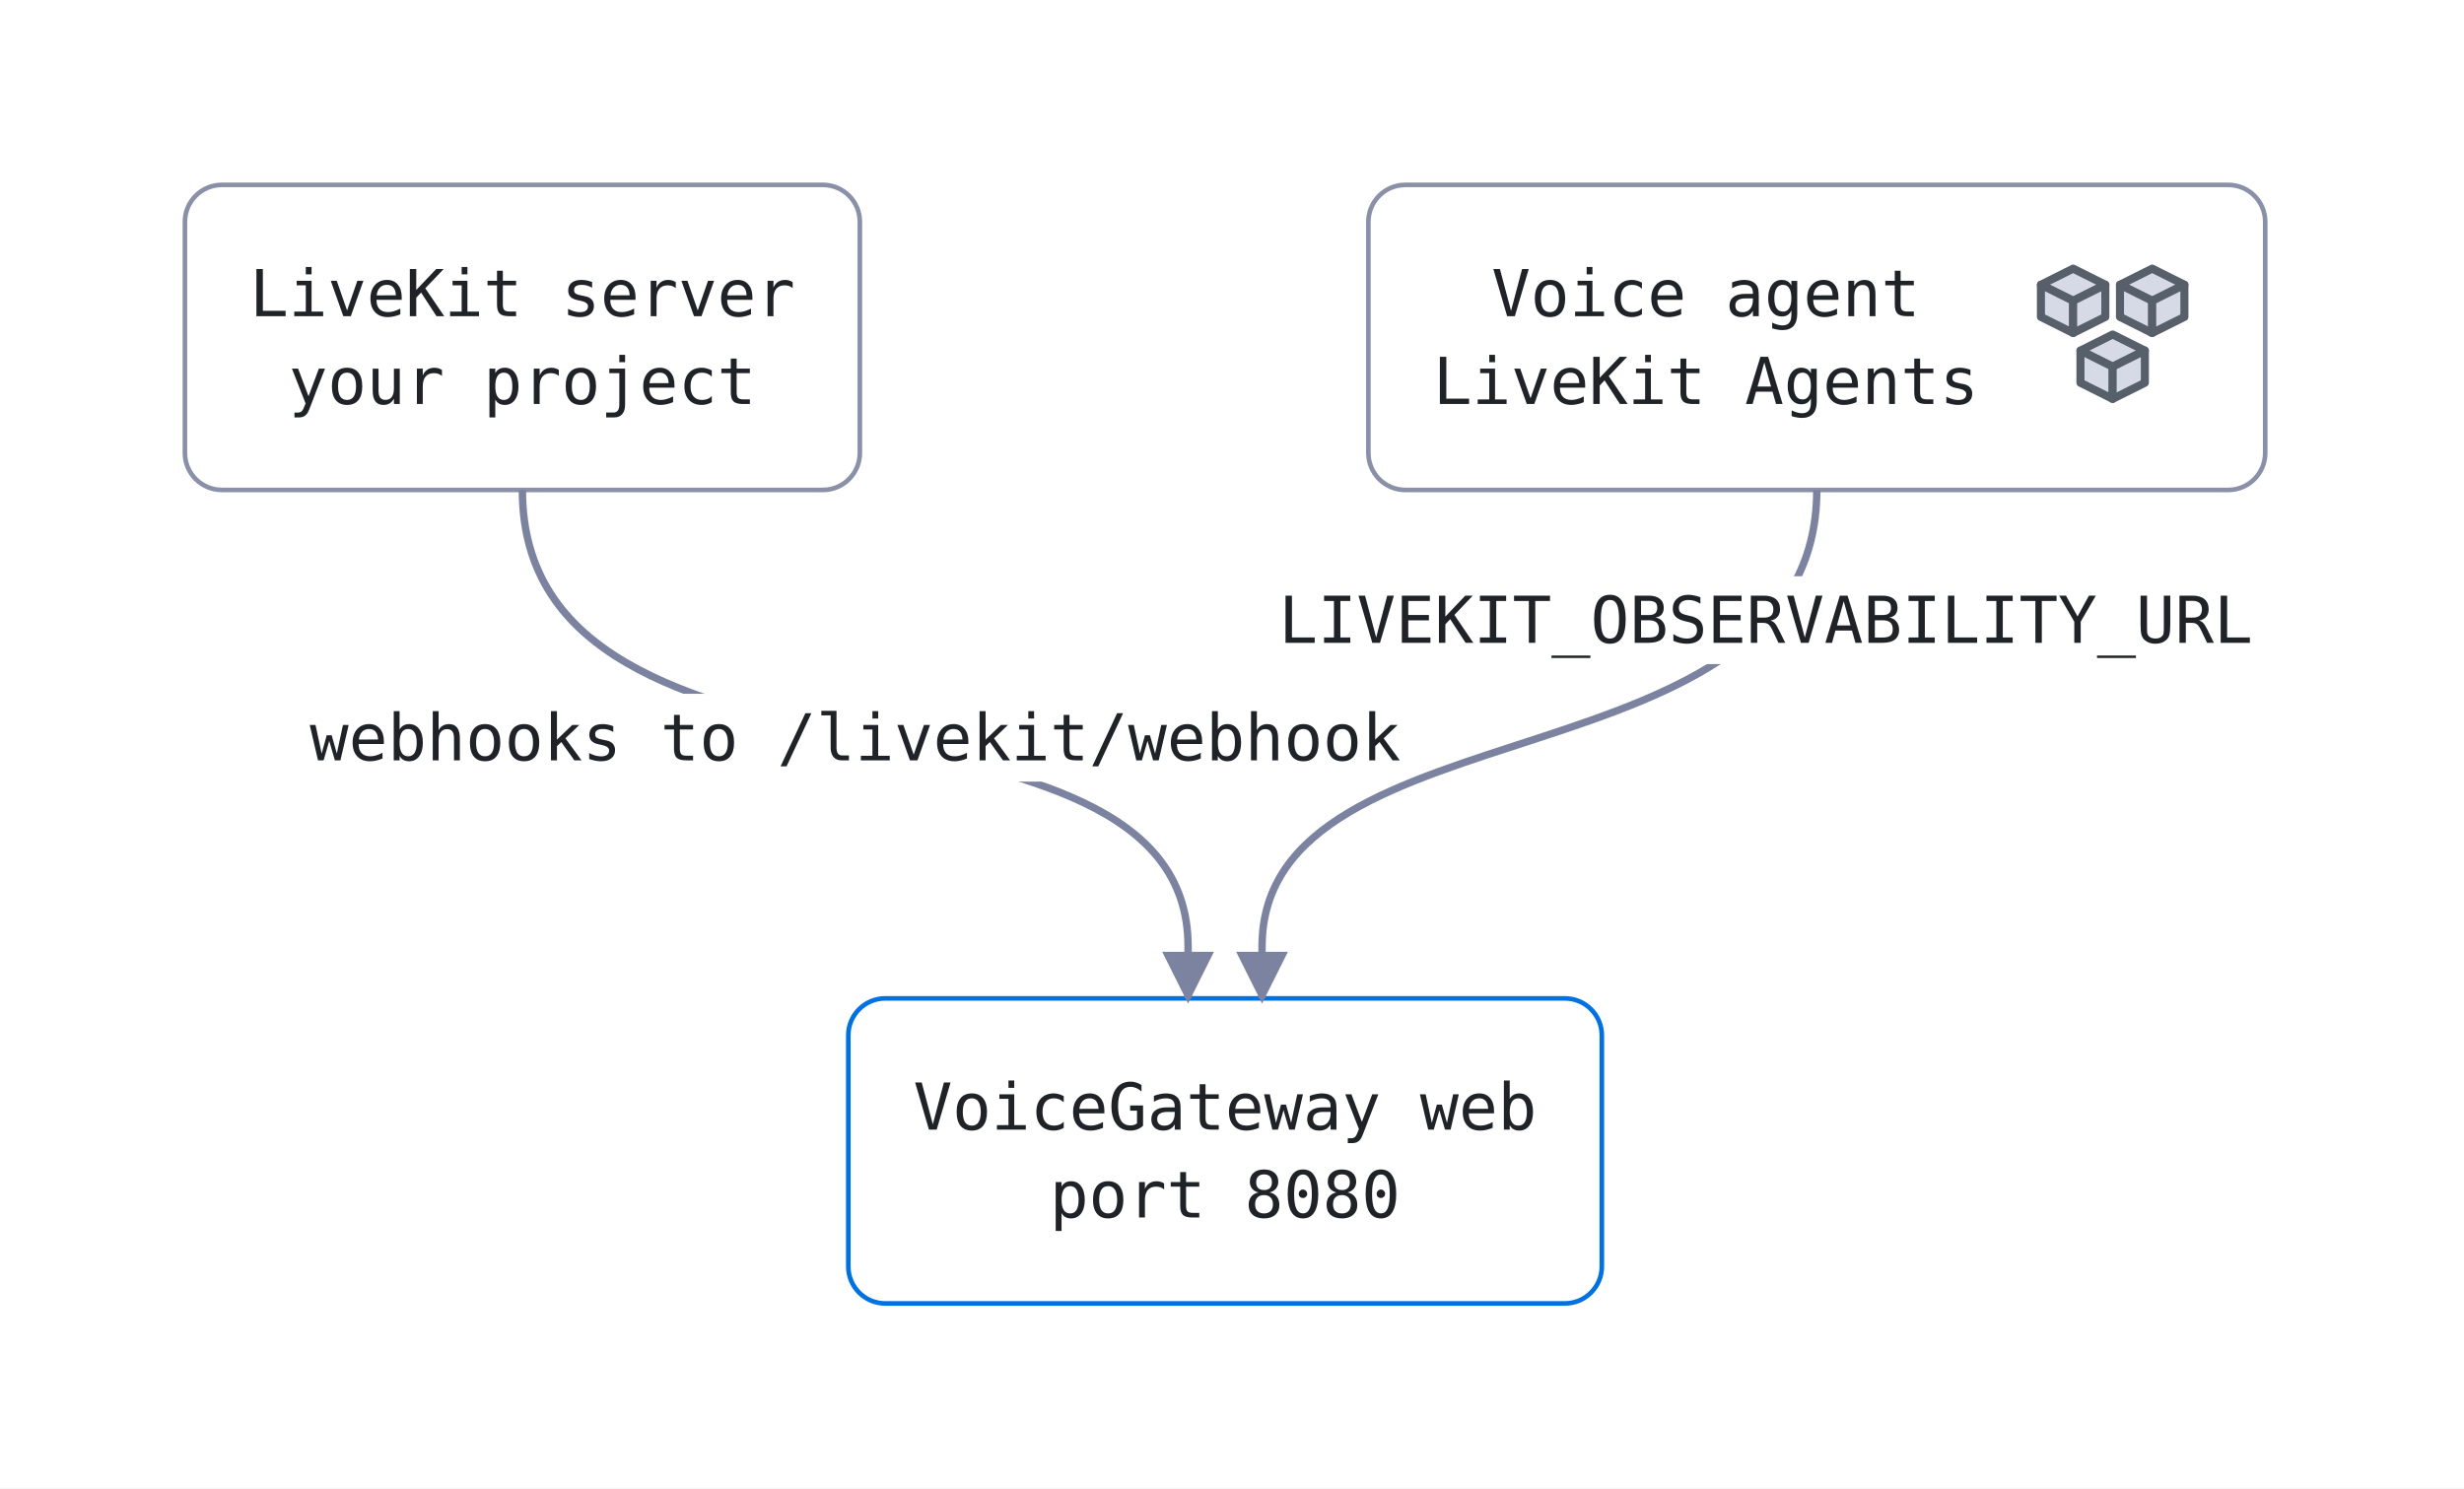
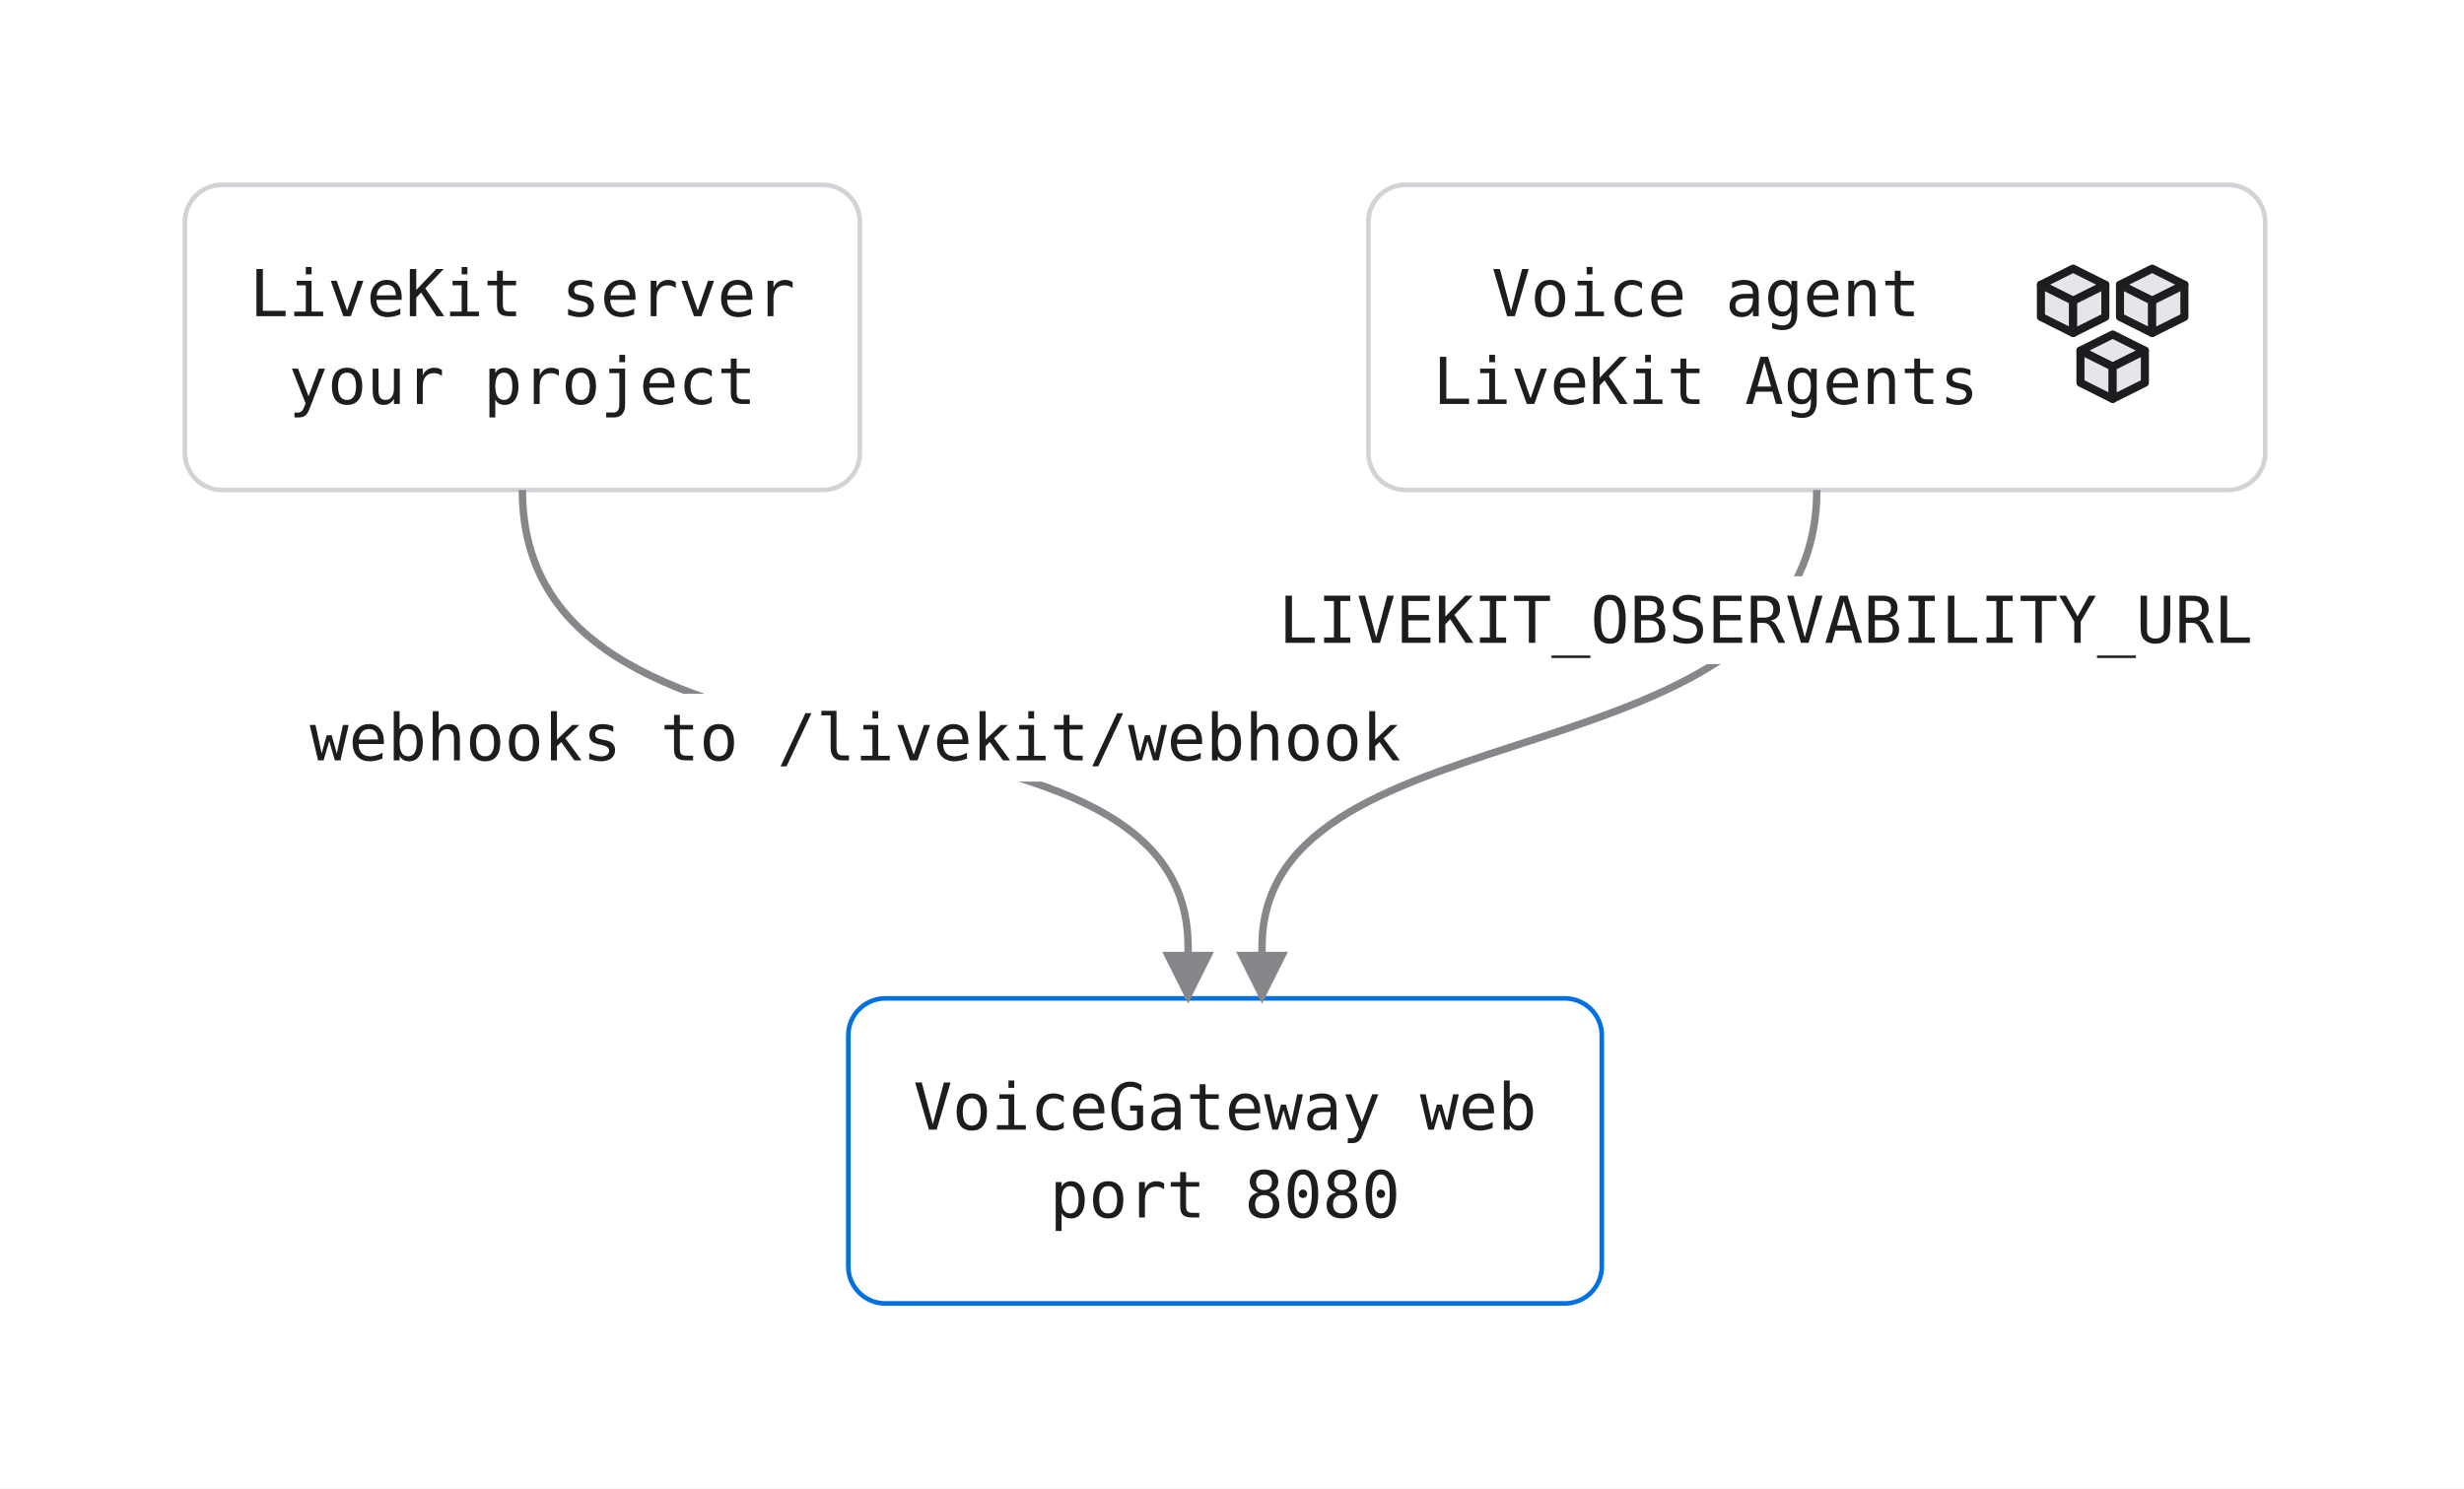
<svg xmlns="http://www.w3.org/2000/svg" width="533" height="322" viewBox="0 0 533 322" font-family="'DejaVu Sans Mono', 'Menlo', 'Consolas', 'Liberation Mono', 'Courier New', monospace" font-size="14px">
  <defs>
-     <marker id="r9b403c8b-arrow-7c83a0" viewBox="0 0 10 10" refX="9" refY="5" markerWidth="7" markerHeight="7" orient="auto-start-reverse">
-       <path d="M 0 0 L 10 5 L 0 10 z" fill="#7c83a0" />
+     <marker id="radeb603b-arrow-86868b" viewBox="0 0 10 10" refX="9" refY="5" markerWidth="7" markerHeight="7" orient="auto-start-reverse">
+       <path d="M 0 0 L 10 5 L 0 10 z" fill="#86868b" />
    </marker>
  </defs>
  <rect x="0" y="0" width="533" height="322" fill="#ffffff" />
-   <path d="M48 40 H178 a8 8 0 0 1 8 8 V98 a8 8 0 0 1 -8 8 H48 a8 8 0 0 1 -8 -8 V48 a8 8 0 0 1 8 -8 Z" fill="#ffffff" stroke="#8a90a8" />
-   <text x="113" y="68.4" fill="#1f2328" text-anchor="middle">LiveKit server</text>
-   <text x="113" y="87.4" fill="#1f2328" text-anchor="middle">your project</text>
-   <path d="M304 40 H482 a8 8 0 0 1 8 8 V98 a8 8 0 0 1 -8 8 H304 a8 8 0 0 1 -8 -8 V48 a8 8 0 0 1 8 -8 Z" fill="#ffffff" stroke="#8a90a8" />
-   <text x="369" y="68.4" fill="#1f2328" text-anchor="middle">Voice agent</text>
-   <text x="369" y="87.4" fill="#1f2328" text-anchor="middle">LiveKit Agents</text>
+   <path d="M48 40 H178 a8 8 0 0 1 8 8 V98 a8 8 0 0 1 -8 8 H48 a8 8 0 0 1 -8 -8 V48 a8 8 0 0 1 8 -8 Z" fill="#ffffff" stroke="#d2d2d7" />
+   <text x="113" y="68.4" fill="#1d1d1f" text-anchor="middle">LiveKit server</text>
+   <text x="113" y="87.4" fill="#1d1d1f" text-anchor="middle">your project</text>
+   <path d="M304 40 H482 a8 8 0 0 1 8 8 V98 a8 8 0 0 1 -8 8 H304 a8 8 0 0 1 -8 -8 V48 a8 8 0 0 1 8 -8 Z" fill="#ffffff" stroke="#d2d2d7" />
+   <text x="369" y="68.4" fill="#1d1d1f" text-anchor="middle">Voice agent</text>
+   <text x="369" y="87.4" fill="#1d1d1f" text-anchor="middle">LiveKit Agents</text>
  <g transform="translate(438 54) scale(1.58333)">
-     <path d="M6.6 2.6 L11 4.8 L6.6 7 L2.2 4.8 Z" fill="#d6d9e6" stroke="#57606a" stroke-width="1.1" stroke-linejoin="round" />
-     <path d="M2.2 4.8 L6.6 7 L6.6 11.4 L2.2 9.2 Z" fill="#d6d9e6" stroke="#57606a" stroke-width="1.1" stroke-linejoin="round" />
-     <path d="M11 4.8 L6.6 7 L6.6 11.4 L11 9.2 Z" fill="#d6d9e6" stroke="#57606a" stroke-width="1.1" stroke-linejoin="round" />
-     <path d="M17.4 2.6 L21.8 4.8 L17.4 7 L13 4.8 Z" fill="#d6d9e6" stroke="#57606a" stroke-width="1.1" stroke-linejoin="round" />
-     <path d="M13 4.8 L17.4 7 L17.4 11.4 L13 9.2 Z" fill="#d6d9e6" stroke="#57606a" stroke-width="1.1" stroke-linejoin="round" />
-     <path d="M21.8 4.8 L17.4 7 L17.4 11.4 L21.8 9.2 Z" fill="#d6d9e6" stroke="#57606a" stroke-width="1.1" stroke-linejoin="round" />
-     <path d="M12 11.6 L16.4 13.8 L12 16 L7.6 13.8 Z" fill="#d6d9e6" stroke="#57606a" stroke-width="1.1" stroke-linejoin="round" />
-     <path d="M7.6 13.8 L12 16 L12 20.4 L7.6 18.2 Z" fill="#d6d9e6" stroke="#57606a" stroke-width="1.1" stroke-linejoin="round" />
-     <path d="M16.4 13.8 L12 16 L12 20.4 L16.4 18.2 Z" fill="#d6d9e6" stroke="#57606a" stroke-width="1.1" stroke-linejoin="round" />
+     <path d="M6.6 2.6 L11 4.8 L6.6 7 L2.2 4.8 Z" fill="#e5e5ea" stroke="#1d1d1f" stroke-width="1.1" stroke-linejoin="round" />
+     <path d="M2.2 4.8 L6.6 7 L6.6 11.4 L2.2 9.2 Z" fill="#e5e5ea" stroke="#1d1d1f" stroke-width="1.1" stroke-linejoin="round" />
+     <path d="M11 4.8 L6.6 7 L6.6 11.4 L11 9.2 Z" fill="#e5e5ea" stroke="#1d1d1f" stroke-width="1.1" stroke-linejoin="round" />
+     <path d="M17.4 2.6 L21.8 4.8 L17.4 7 L13 4.8 Z" fill="#e5e5ea" stroke="#1d1d1f" stroke-width="1.1" stroke-linejoin="round" />
+     <path d="M13 4.8 L17.4 7 L17.4 11.4 L13 9.2 Z" fill="#e5e5ea" stroke="#1d1d1f" stroke-width="1.1" stroke-linejoin="round" />
+     <path d="M21.8 4.8 L17.4 7 L17.4 11.4 L21.8 9.2 Z" fill="#e5e5ea" stroke="#1d1d1f" stroke-width="1.1" stroke-linejoin="round" />
+     <path d="M12 11.6 L16.4 13.8 L12 16 L7.6 13.8 Z" fill="#e5e5ea" stroke="#1d1d1f" stroke-width="1.1" stroke-linejoin="round" />
+     <path d="M7.6 13.8 L12 16 L12 20.4 L7.6 18.2 Z" fill="#e5e5ea" stroke="#1d1d1f" stroke-width="1.1" stroke-linejoin="round" />
+     <path d="M16.4 13.8 L12 16 L12 20.4 L16.4 18.2 Z" fill="#e5e5ea" stroke="#1d1d1f" stroke-width="1.1" stroke-linejoin="round" />
  </g>
  <path d="M191.5 216 H338.5 a8 8 0 0 1 8 8 V274 a8 8 0 0 1 -8 8 H191.5 a8 8 0 0 1 -8 -8 V224 a8 8 0 0 1 8 -8 Z" fill="#ffffff" stroke="#0071e3" />
-   <text x="265" y="244.4" fill="#1f2328" text-anchor="middle">VoiceGateway web</text>
-   <text x="265" y="263.4" fill="#1f2328" text-anchor="middle">port 8080</text>
-   <path d="M 113 106 C 113 178.48, 257 143.52, 257 204.8 L 257 216" fill="none" stroke="#7c83a0" stroke-width="1.6" marker-end="url(#r9b403c8b-arrow-7c83a0)" />
+   <text x="265" y="244.4" fill="#1d1d1f" text-anchor="middle">VoiceGateway web</text>
+   <text x="265" y="263.4" fill="#1d1d1f" text-anchor="middle">port 8080</text>
+   <path d="M 113 106 C 113 178.48, 257 143.52, 257 204.8 L 257 216" fill="none" stroke="#86868b" stroke-width="1.6" marker-end="url(#radeb603b-arrow-86868b)" />
  <rect x="62" y="150.1" width="246" height="19" fill="#ffffff" />
-   <text x="185" y="164.5" fill="#1f2328" text-anchor="middle">webhooks to /livekit/webhook</text>
-   <path d="M 393 106 C 393 171.12, 273 150.88, 273 204.8 L 273 216" fill="none" stroke="#7c83a0" stroke-width="1.6" marker-end="url(#r9b403c8b-arrow-7c83a0)" />
+   <text x="185" y="164.5" fill="#1d1d1f" text-anchor="middle">webhooks to /livekit/webhook</text>
+   <path d="M 393 106 C 393 171.12, 273 150.88, 273 204.8 L 273 216" fill="none" stroke="#86868b" stroke-width="1.6" marker-end="url(#radeb603b-arrow-86868b)" />
  <rect x="271.97" y="124.67" width="220" height="19" fill="#ffffff" />
-   <text x="381.97" y="139.07" fill="#1f2328" text-anchor="middle">LIVEKIT_OBSERVABILITY_URL</text>
+   <text x="381.97" y="139.07" fill="#1d1d1f" text-anchor="middle">LIVEKIT_OBSERVABILITY_URL</text>
</svg>
